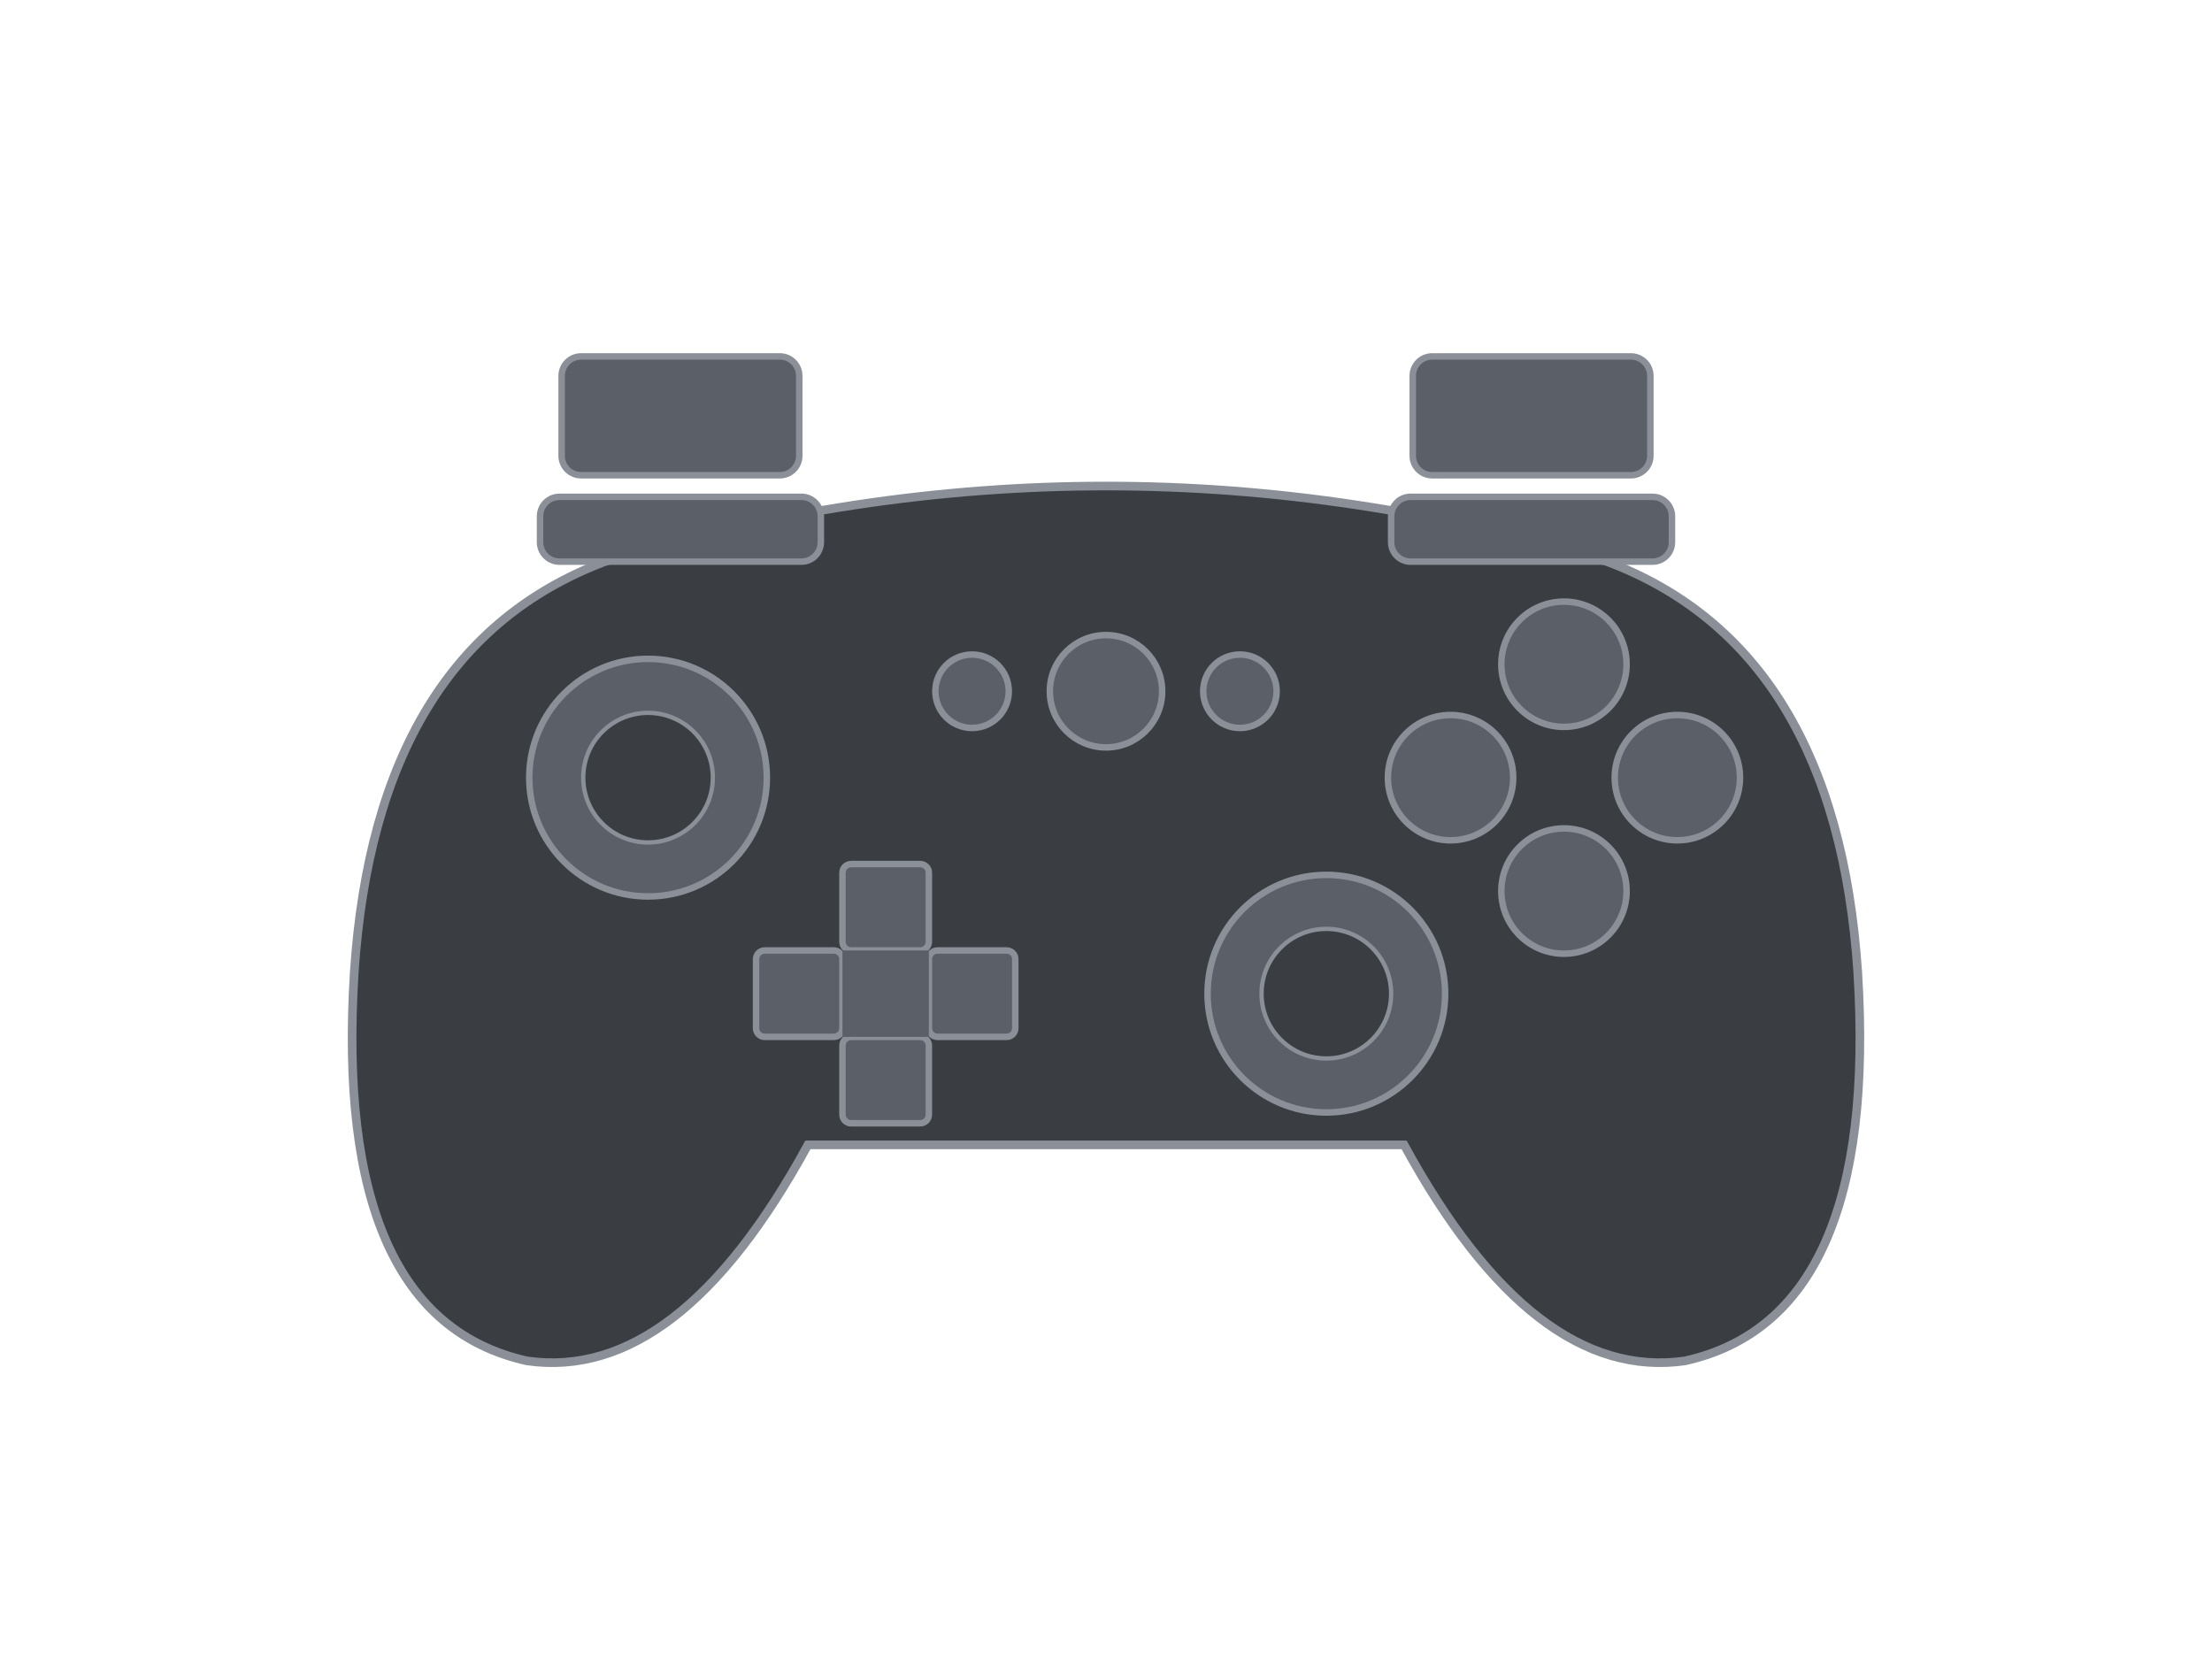
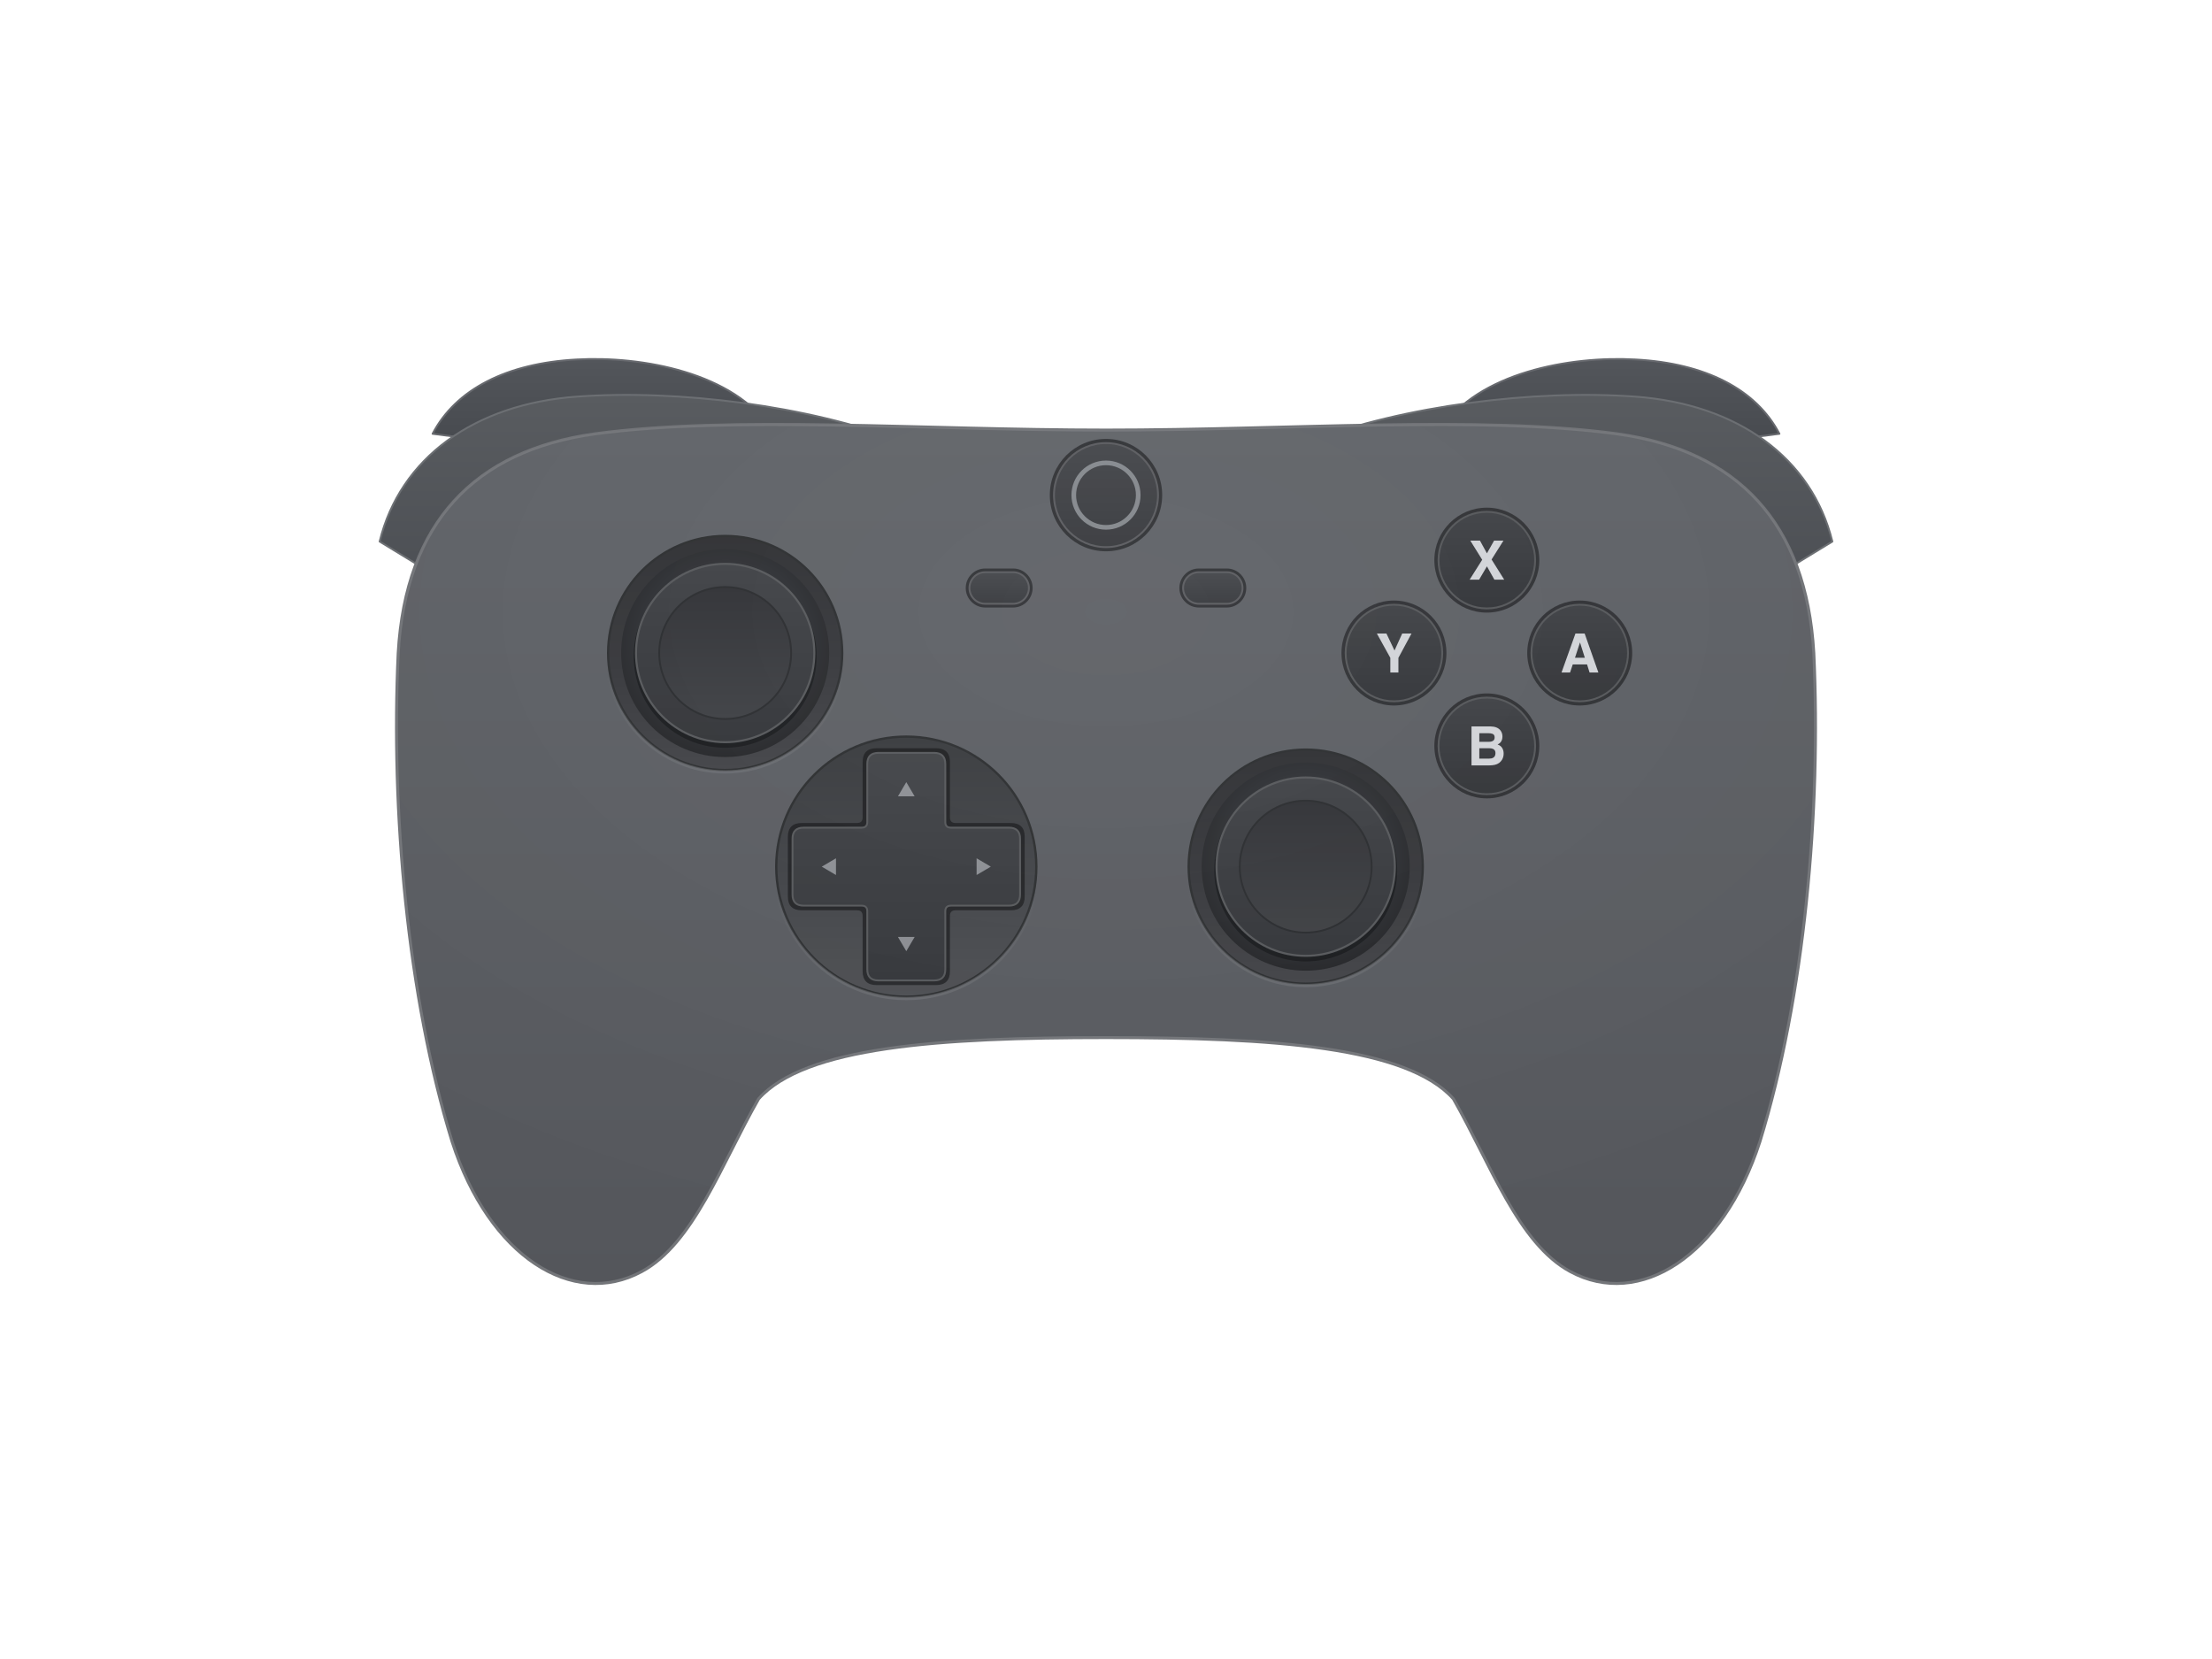
- <svg xmlns="http://www.w3.org/2000/svg" width="2048" height="1536" viewBox="0 0 2048 1536">
-   <path d="M560 520 Q1024 380 1488 520 Q1700 600 1720 900 Q1740 1220 1560 1260 Q1420 1280 1300 1060 L748 1060 Q628 1280 488 1260 Q308 1220 328 900 Q348 600 560 520 Z" fill="#3a3d42" stroke="#8a8f98" stroke-width="8" />
-   <rect x="520" y="330" width="220" height="110" rx="18" fill="#5b6068" stroke="#8a8f98" stroke-width="6" />
-   <rect x="1308" y="330" width="220" height="110" rx="18" fill="#5b6068" stroke="#8a8f98" stroke-width="6" />
-   <rect x="500" y="460" width="260" height="60" rx="18" fill="#5b6068" stroke="#8a8f98" stroke-width="6" />
-   <rect x="1288" y="460" width="260" height="60" rx="18" fill="#5b6068" stroke="#8a8f98" stroke-width="6" />
-   <circle cx="600" cy="720" r="110" fill="#5b6068" stroke="#8a8f98" stroke-width="6" />
-   <circle cx="600" cy="720" r="60" fill="#3a3d42" stroke="#8a8f98" stroke-width="4" />
-   <circle cx="1228" cy="920" r="110" fill="#5b6068" stroke="#8a8f98" stroke-width="6" />
-   <circle cx="1228" cy="920" r="60" fill="#3a3d42" stroke="#8a8f98" stroke-width="4" />
-   <rect x="780" y="800" width="80" height="80" rx="8" fill="#5b6068" stroke="#8a8f98" stroke-width="6" />
-   <rect x="780" y="960" width="80" height="80" rx="8" fill="#5b6068" stroke="#8a8f98" stroke-width="6" />
-   <rect x="700" y="880" width="80" height="80" rx="8" fill="#5b6068" stroke="#8a8f98" stroke-width="6" />
-   <rect x="860" y="880" width="80" height="80" rx="8" fill="#5b6068" stroke="#8a8f98" stroke-width="6" />
-   <rect x="780" y="880" width="80" height="80" fill="#5b6068" />
-   <circle cx="1448" cy="615" r="58" fill="#5b6068" stroke="#8a8f98" stroke-width="6" />
-   <circle cx="1448" cy="825" r="58" fill="#5b6068" stroke="#8a8f98" stroke-width="6" />
-   <circle cx="1343" cy="720" r="58" fill="#5b6068" stroke="#8a8f98" stroke-width="6" />
-   <circle cx="1553" cy="720" r="58" fill="#5b6068" stroke="#8a8f98" stroke-width="6" />
-   <circle cx="900" cy="640" r="34" fill="#5b6068" stroke="#8a8f98" stroke-width="6" />
-   <circle cx="1024" cy="640" r="52" fill="#5b6068" stroke="#8a8f98" stroke-width="6" />
-   <circle cx="1148" cy="640" r="34" fill="#5b6068" stroke="#8a8f98" stroke-width="6" />
+ <svg xmlns="http://www.w3.org/2000/svg" version="1.2" baseProfile="tiny" width="2048" height="1536" viewBox="0 0 2048 1536">
+   <defs>
+     <linearGradient id="g0" x1="0" y1="0" x2="0" y2="1">
+       <stop offset="0" stop-color="#53565b" />
+       <stop offset="1" stop-color="#46494e" />
+     </linearGradient>
+     <linearGradient id="g1" x1="0" y1="0" x2="0" y2="1">
+       <stop offset="0" stop-color="#595c60" />
+       <stop offset="1" stop-color="#4c4f54" />
+     </linearGradient>
+     <linearGradient id="g2" x1="0" y1="0" x2="0" y2="1">
+       <stop offset="0" stop-color="#606368" />
+       <stop offset="1" stop-color="#54565b" />
+     </linearGradient>
+     <radialGradient id="g3" cx="0.5" cy="0.22" r="0.75">
+       <stop offset="0" stop-color="#ffffff" stop-opacity="0.05" />
+       <stop offset="1" stop-color="#ffffff" stop-opacity="0" />
+     </radialGradient>
+     <linearGradient id="g4" x1="0" y1="0" x2="0" y2="1">
+       <stop offset="0" stop-color="#2f3033" />
+       <stop offset="0.55" stop-color="#37383c" />
+       <stop offset="1" stop-color="#434448" />
+     </linearGradient>
+     <linearGradient id="g5" x1="0" y1="0" x2="0" y2="1">
+       <stop offset="0" stop-color="#737579" stop-opacity="0" />
+       <stop offset="0.6" stop-color="#737579" stop-opacity="0" />
+       <stop offset="1" stop-color="#737579" stop-opacity="0.55" />
+     </linearGradient>
+     <radialGradient id="g6" cx="0.5" cy="0.45" r="0.55">
+       <stop offset="0" stop-color="#3e4044" />
+       <stop offset="0.75" stop-color="#2e3034" />
+       <stop offset="1" stop-color="#26272a" />
+     </radialGradient>
+     <linearGradient id="g7" x1="0" y1="0" x2="0" y2="1">
+       <stop offset="0" stop-color="#404246" />
+       <stop offset="1" stop-color="#333539" />
+     </linearGradient>
+     <linearGradient id="g8" x1="0" y1="0" x2="0" y2="1">
+       <stop offset="0" stop-color="#313236" />
+       <stop offset="1" stop-color="#3e4044" />
+     </linearGradient>
+     <linearGradient id="g9" x1="0" y1="0" x2="0" y2="1">
+       <stop offset="0" stop-color="#383a3d" />
+       <stop offset="0.55" stop-color="#424448" />
+       <stop offset="1" stop-color="#4d4f53" />
+     </linearGradient>
+     <linearGradient id="g10" x1="0" y1="0" x2="0" y2="1">
+       <stop offset="0" stop-color="#414347" />
+       <stop offset="1" stop-color="#34363a" />
+     </linearGradient>
+     <linearGradient id="g11" x1="0" y1="0" x2="0" y2="1">
+       <stop offset="0" stop-color="#3f4145" />
+       <stop offset="1" stop-color="#323438" />
+     </linearGradient>
+     <linearGradient id="g12" x1="0" y1="0" x2="0" y2="1">
+       <stop offset="0" stop-color="#44464a" />
+       <stop offset="1" stop-color="#37393d" />
+     </linearGradient>
+   </defs>
+   <g id="shoulders">
+     <g transform="translate(1024 750.8) scale(8.6)">
+       <g id="control-lt">
+         <path d="M-36,-41C-40,-47.2 -50,-49 -57,-48.6C-64.5,-48.2 -70,-45.4 -72.5,-40.6L-60,-39Z" fill="url(#g0)" stroke="#67696e" stroke-width="0.2" stroke-linejoin="round" />
+       </g>
+       <g id="control-lb">
+         <path d="M-22,-39.8C-32,-43.6 -46,-45.4 -57,-44.6C-68,-43.8 -76,-38 -78.2,-29L-70,-24L-24,-35Z" fill="url(#g1)" stroke="#6c6f73" stroke-width="0.2" stroke-linejoin="round" />
+       </g>
+       <g id="control-rt">
+         <path d="M36,-41C40,-47.2 50,-49 57,-48.6C64.5,-48.2 70,-45.4 72.5,-40.6L60,-39Z" fill="url(#g0)" stroke="#67696e" stroke-width="0.2" stroke-linejoin="round" />
+       </g>
+       <g id="control-rb">
+         <path d="M22,-39.8C32,-43.6 46,-45.4 57,-44.6C68,-43.8 76,-38 78.2,-29L70,-24L24,-35Z" fill="url(#g1)" stroke="#6c6f73" stroke-width="0.2" stroke-linejoin="round" />
+       </g>
+     </g>
+   </g>
+   <g id="case">
+     <g transform="translate(1024 750.8) scale(8.6)">
+       <path d="M0,-41C20,-41 40,-42.6 55,-40.6C68,-38.8 75.4,-31 76.2,-17C77,0 75.2,20 70.4,35.6C66.4,48 57.4,53.6 50,49.6C44.4,46.6 41.4,38 37.4,31C32.4,25.4 18,24.4 0,24.4C-18,24.4 -32.4,25.4 -37.4,31C-41.4,38 -44.4,46.6 -50,49.6C-57.4,53.6 -66.4,48 -70.4,35.6C-75.2,20 -77,0 -76.2,-17C-75.4,-31 -68,-38.8 -55,-40.6C-40,-42.6 -20,-41 0,-41Z" fill="url(#g2)" stroke="#737579" stroke-width="0.32" stroke-linejoin="round" />
+       <path d="M-53.6,-17A12.6,12.6 0 1 0 -28.4,-17A12.6,12.6 0 1 0 -53.6,-17Z" fill="url(#g4)" stroke="#2c2e30" stroke-width="0.25" />
+       <path d="M-53.8,-17A12.8,12.8 0 1 0 -28.2,-17A12.8,12.8 0 1 0 -53.8,-17Z" fill="none" stroke="url(#g5)" stroke-width="0.35" />
+       <path d="M8.9,6A12.6,12.6 0 1 0 34.1,6A12.6,12.6 0 1 0 8.9,6Z" fill="url(#g4)" stroke="#2c2e30" stroke-width="0.25" />
+       <path d="M8.7,6A12.8,12.8 0 1 0 34.3,6A12.8,12.8 0 1 0 8.7,6Z" fill="none" stroke="url(#g5)" stroke-width="0.35" />
+       <path d="M-35.5,6A14,14 0 1 0 -7.5,6A14,14 0 1 0 -35.5,6Z" fill="url(#g9)" stroke="#2c2e30" stroke-width="0.25" />
+       <path d="M-35.7,6A14.2,14.2 0 1 0 -7.3,6A14.2,14.2 0 1 0 -35.7,6Z" fill="none" stroke="url(#g5)" stroke-width="0.35" />
+     </g>
+   </g>
+   <g id="controls">
+     <g transform="translate(1024 750.8) scale(8.6)">
+       <g id="control-lstick.x">
+         <path d="M-52.2,-17A11.2,11.2 0 1 0 -29.8,-17A11.2,11.2 0 1 0 -52.2,-17Z" fill="url(#g6)" />
+         <path d="M-50.85,-16.65A9.85,9.85 0 1 0 -31.15,-16.65A9.85,9.85 0 1 0 -50.85,-16.65Z" fill="#0b0c0e" fill-opacity="0.45" />
+         <path d="M-50.6,-17A9.6,9.6 0 1 0 -31.4,-17A9.6,9.6 0 1 0 -50.6,-17Z" fill="url(#g7)" stroke="#56585b" stroke-width="0.22" />
+         <path d="M-48.1,-17A7.1,7.1 0 1 0 -33.9,-17A7.1,7.1 0 1 0 -48.1,-17Z" fill="url(#g8)" />
+         <path d="M-48.1,-17A7.1,7.1 0 1 0 -33.9,-17A7.1,7.1 0 1 0 -48.1,-17Z" fill="none" stroke="#2a2c2f" stroke-width="0.2" />
+       </g>
+       <g id="control-rstick.x">
+         <path d="M10.3,6A11.2,11.2 0 1 0 32.7,6A11.2,11.2 0 1 0 10.3,6Z" fill="url(#g6)" />
+         <path d="M11.65,6.35A9.85,9.85 0 1 0 31.35,6.35A9.85,9.85 0 1 0 11.65,6.35Z" fill="#0b0c0e" fill-opacity="0.45" />
+         <path d="M11.9,6A9.6,9.6 0 1 0 31.1,6A9.6,9.6 0 1 0 11.9,6Z" fill="url(#g7)" stroke="#56585b" stroke-width="0.22" />
+         <path d="M14.4,6A7.1,7.1 0 1 0 28.6,6A7.1,7.1 0 1 0 14.4,6Z" fill="url(#g8)" />
+         <path d="M14.4,6A7.1,7.1 0 1 0 28.6,6A7.1,7.1 0 1 0 14.4,6Z" fill="none" stroke="#2a2c2f" stroke-width="0.2" />
+       </g>
+       <g id="control-dpad">
+         <path d="M-26.2,-5.25Q-26.2,-6.75 -24.7,-6.75L-18.3,-6.75Q-16.8,-6.75 -16.8,-5.25L-16.8,0.7Q-16.8,1.3 -16.2,1.3L-10.25,1.3Q-8.75,1.3 -8.75,2.8L-8.75,9.2Q-8.75,10.7 -10.25,10.7L-16.2,10.7Q-16.8,10.7 -16.8,11.3L-16.8,17.25Q-16.8,18.75 -18.3,18.75L-24.7,18.75Q-26.2,18.75 -26.2,17.25L-26.2,11.3Q-26.2,10.7 -26.8,10.7L-32.75,10.7Q-34.25,10.7 -34.25,9.2L-34.25,2.8Q-34.25,1.3 -32.75,1.3L-26.8,1.3Q-26.2,1.3 -26.2,0.7Z" fill="#0b0c0e" fill-opacity="0.55" />
+         <path d="M-25.7,-5.05Q-25.7,-6.25 -24.5,-6.25L-18.5,-6.25Q-17.3,-6.25 -17.3,-5.05L-17.3,1.2Q-17.3,1.8 -16.7,1.8L-10.45,1.8Q-9.25,1.8 -9.25,3L-9.25,9Q-9.25,10.2 -10.45,10.2L-16.7,10.2Q-17.3,10.2 -17.3,10.8L-17.3,17.05Q-17.3,18.25 -18.5,18.25L-24.5,18.25Q-25.7,18.25 -25.7,17.05L-25.7,10.8Q-25.7,10.2 -26.3,10.2L-32.55,10.2Q-33.75,10.2 -33.75,9L-33.75,3Q-33.75,1.8 -32.55,1.8L-26.3,1.8Q-25.7,1.8 -25.7,1.2Z" fill="url(#g10)" stroke="#57595c" stroke-width="0.2" stroke-linejoin="round" />
+       </g>
+       <g id="control-north">
+         <path d="M35.35,-27A5.65,5.65 0 1 0 46.65,-27A5.65,5.65 0 1 0 35.35,-27Z" fill="#0b0c0e" fill-opacity="0.55" />
+         <path d="M35.8,-27A5.2,5.2 0 1 0 46.2,-27A5.2,5.2 0 1 0 35.8,-27Z" fill="url(#g11)" stroke="#55575a" stroke-width="0.2" />
+       </g>
+       <g id="control-west">
+         <path d="M25.35,-17A5.65,5.65 0 1 0 36.65,-17A5.65,5.65 0 1 0 25.35,-17Z" fill="#0b0c0e" fill-opacity="0.55" />
+         <path d="M25.8,-17A5.2,5.2 0 1 0 36.2,-17A5.2,5.2 0 1 0 25.8,-17Z" fill="url(#g11)" stroke="#55575a" stroke-width="0.2" />
+       </g>
+       <g id="control-east">
+         <path d="M45.35,-17A5.65,5.65 0 1 0 56.65,-17A5.65,5.65 0 1 0 45.35,-17Z" fill="#0b0c0e" fill-opacity="0.55" />
+         <path d="M45.8,-17A5.2,5.2 0 1 0 56.2,-17A5.2,5.2 0 1 0 45.8,-17Z" fill="url(#g11)" stroke="#55575a" stroke-width="0.2" />
+       </g>
+       <g id="control-south">
+         <path d="M35.35,-7A5.65,5.65 0 1 0 46.65,-7A5.65,5.65 0 1 0 35.35,-7Z" fill="#0b0c0e" fill-opacity="0.55" />
+         <path d="M35.8,-7A5.2,5.2 0 1 0 46.2,-7A5.2,5.2 0 1 0 35.8,-7Z" fill="url(#g11)" stroke="#55575a" stroke-width="0.2" />
+       </g>
+       <g id="control-view">
+         <path d="M-13,-26.1H-10A2.1,2.1 0 0 1 -7.9,-24V-24A2.1,2.1 0 0 1 -10,-21.9H-13A2.1,2.1 0 0 1 -15.1,-24V-24A2.1,2.1 0 0 1 -13,-26.1Z" fill="#0b0c0e" fill-opacity="0.55" />
+         <path d="M-13,-25.7H-10A1.7,1.7 0 0 1 -8.3,-24V-24A1.7,1.7 0 0 1 -10,-22.3H-13A1.7,1.7 0 0 1 -14.7,-24V-24A1.7,1.7 0 0 1 -13,-25.7Z" fill="url(#g12)" stroke="#5a5b5f" stroke-width="0.2" stroke-linejoin="round" />
+       </g>
+       <g id="control-menu">
+         <path d="M10,-26.1H13A2.1,2.1 0 0 1 15.1,-24V-24A2.1,2.1 0 0 1 13,-21.9H10A2.1,2.1 0 0 1 7.9,-24V-24A2.1,2.1 0 0 1 10,-26.1Z" fill="#0b0c0e" fill-opacity="0.55" />
+         <path d="M10,-25.7H13A1.7,1.7 0 0 1 14.7,-24V-24A1.7,1.7 0 0 1 13,-22.3H10A1.7,1.7 0 0 1 8.3,-24V-24A1.7,1.7 0 0 1 10,-25.7Z" fill="url(#g12)" stroke="#5a5b5f" stroke-width="0.2" stroke-linejoin="round" />
+       </g>
+       <g id="control-guide">
+         <path d="M-6.05,-34A6.05,6.05 0 1 0 6.05,-34A6.05,6.05 0 1 0 -6.05,-34Z" fill="#0b0c0e" fill-opacity="0.55" />
+         <path d="M-5.6,-34A5.6,5.6 0 1 0 5.6,-34A5.6,5.6 0 1 0 -5.6,-34Z" fill="url(#g12)" stroke="#5a5b5f" stroke-width="0.2" />
+       </g>
+     </g>
+   </g>
+   <g id="highlights">
+     <g transform="translate(1024 750.8) scale(8.6)">
+       <path d="M0,-41C20,-41 40,-42.6 55,-40.6C68,-38.8 75.4,-31 76.2,-17C77,0 75.2,20 70.4,35.6C66.4,48 57.4,53.6 50,49.6C44.4,46.6 41.4,38 37.4,31C32.4,25.4 18,24.4 0,24.4C-18,24.4 -32.4,25.4 -37.4,31C-41.4,38 -44.4,46.6 -50,49.6C-57.4,53.6 -66.4,48 -70.4,35.6C-75.2,20 -77,0 -76.2,-17C-75.4,-31 -68,-38.8 -55,-40.6C-40,-42.6 -20,-41 0,-41Z" fill="url(#g3)" />
+     </g>
+   </g>
+   <g id="legends">
+     <g transform="translate(1024 750.8) scale(8.6)">
+       <g id="legend-dpad">
+         <path d="M-21.5,-3.1L-20.6,-1.57L-22.4,-1.57Z" fill="#c3c6cb" fill-opacity="0.6" />
+         <path d="M-21.5,15.1L-22.4,13.57L-20.6,13.57Z" fill="#c3c6cb" fill-opacity="0.6" />
+         <path d="M-30.6,6L-29.07,5.1L-29.07,6.9Z" fill="#c3c6cb" fill-opacity="0.6" />
+         <path d="M-12.4,6L-13.93,6.9L-13.93,5.1Z" fill="#c3c6cb" fill-opacity="0.6" />
+       </g>
+       <g id="legend-north">
+         <path d="M42.87 -24.9H41.81L41.01 -26.33L40.17 -24.9H39.15L40.5 -27.04L39.22 -29.1H40.26L41.01 -27.73L41.78 -29.1H42.79L41.51 -27.07Z" fill="#d3d5d9" />
+       </g>
+       <g id="legend-west">
+         <path d="M32.89 -19.1 31.48 -16.48V-14.9H30.61V-16.48L29.16 -19.1H30.19L31.06 -17.27L31.89 -19.1Z" fill="#d3d5d9" />
+       </g>
+       <g id="legend-east">
+         <path d="M51.79 -15.77H50.25L49.96 -14.9H49.04L50.54 -19.1H51.53L53.01 -14.9H52.06ZM51.55 -16.49 51.03 -18.14 50.49 -16.49Z" fill="#d3d5d9" />
+       </g>
+       <g id="legend-south">
+         <path d="M41.25 -4.9H39.35V-9.1H41.39Q42.16 -9.08 42.48 -8.65Q42.68 -8.38 42.68 -8.01Q42.68 -7.63 42.48 -7.39Q42.37 -7.26 42.16 -7.15Q42.49 -7.04 42.65 -6.78Q42.81 -6.53 42.81 -6.17Q42.81 -5.8 42.63 -5.5Q42.51 -5.31 42.33 -5.17Q42.12 -5.02 41.85 -4.96Q41.58 -4.9 41.25 -4.9ZM41.23 -6.75H40.19V-5.63H41.22Q41.5 -5.63 41.65 -5.71Q41.93 -5.84 41.93 -6.23Q41.93 -6.56 41.66 -6.68Q41.51 -6.75 41.23 -6.75ZM41.67 -7.55Q41.84 -7.65 41.84 -7.92Q41.84 -8.21 41.61 -8.3Q41.42 -8.37 41.11 -8.37H40.19V-7.44H41.22Q41.5 -7.44 41.67 -7.55Z" fill="#d3d5d9" />
+       </g>
+       <g id="legend-guide">
+         <path d="M-3.47,-34A3.47,3.47 0 1 0 3.47,-34A3.47,3.47 0 1 0 -3.47,-34Z" fill="none" stroke="#9a9da3" stroke-width="0.5" stroke-linecap="round" stroke-linejoin="round" stroke-opacity="0.8" />
+       </g>
+     </g>
+   </g>
</svg>
